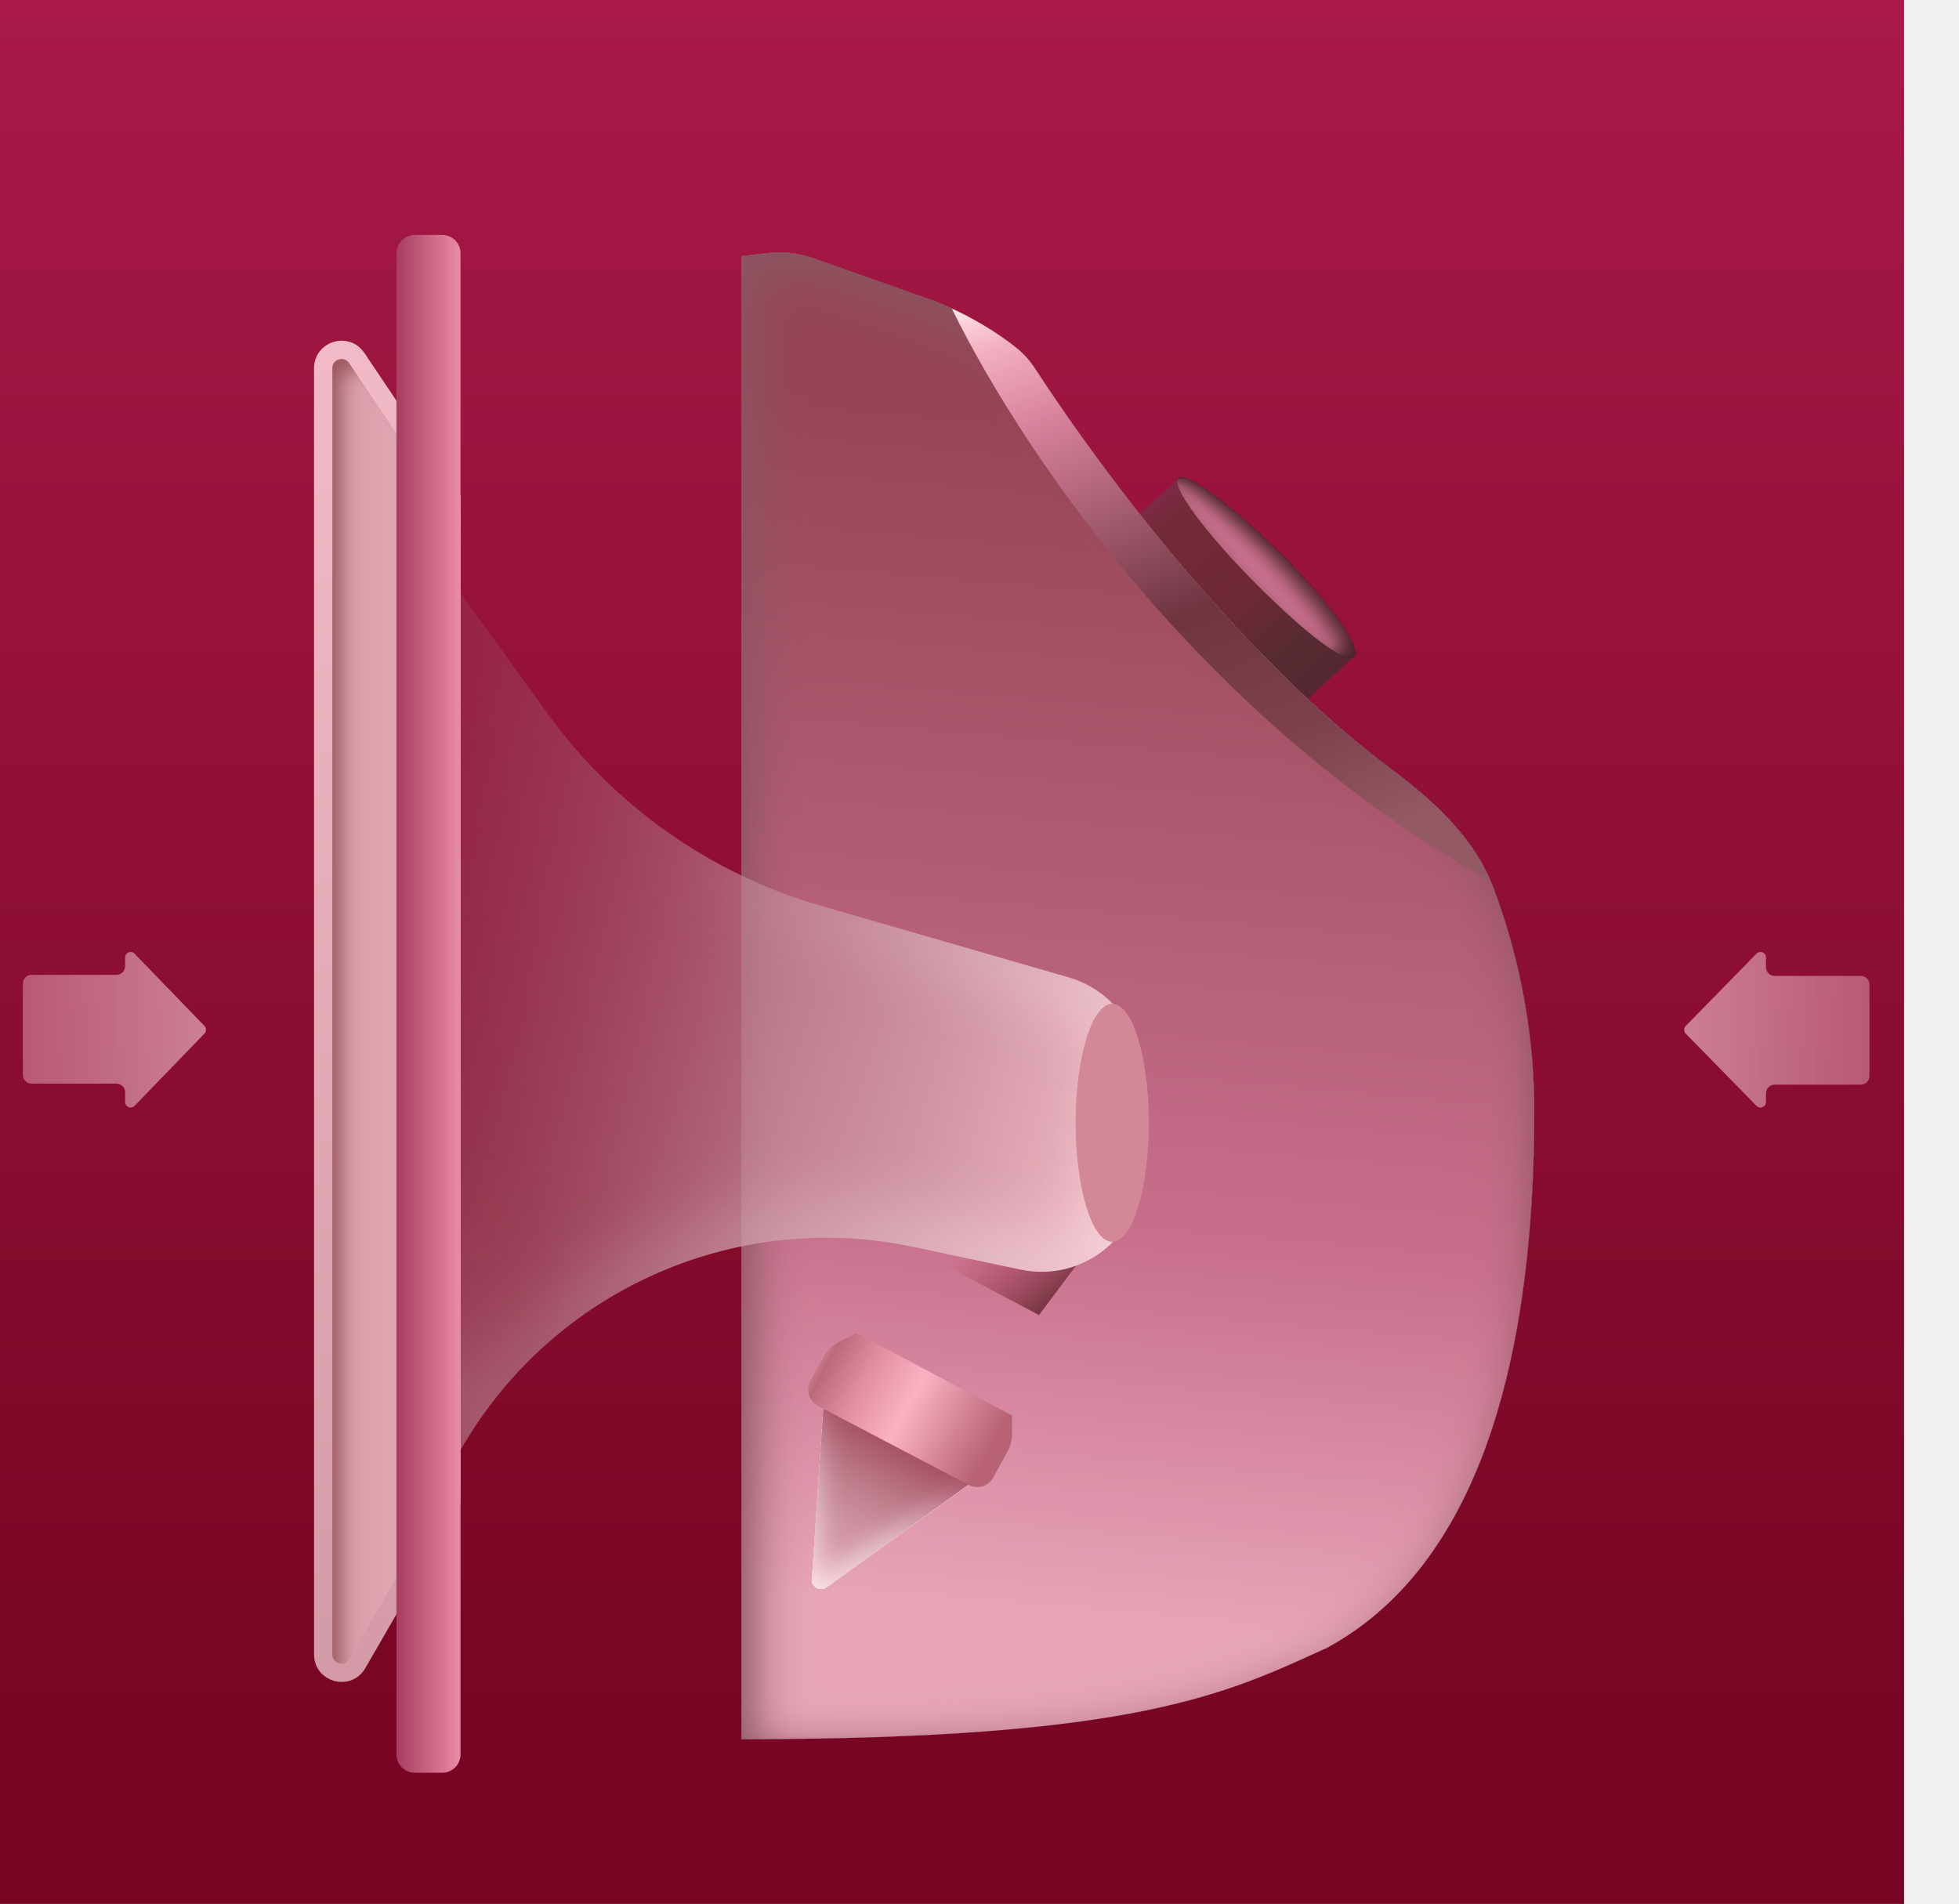
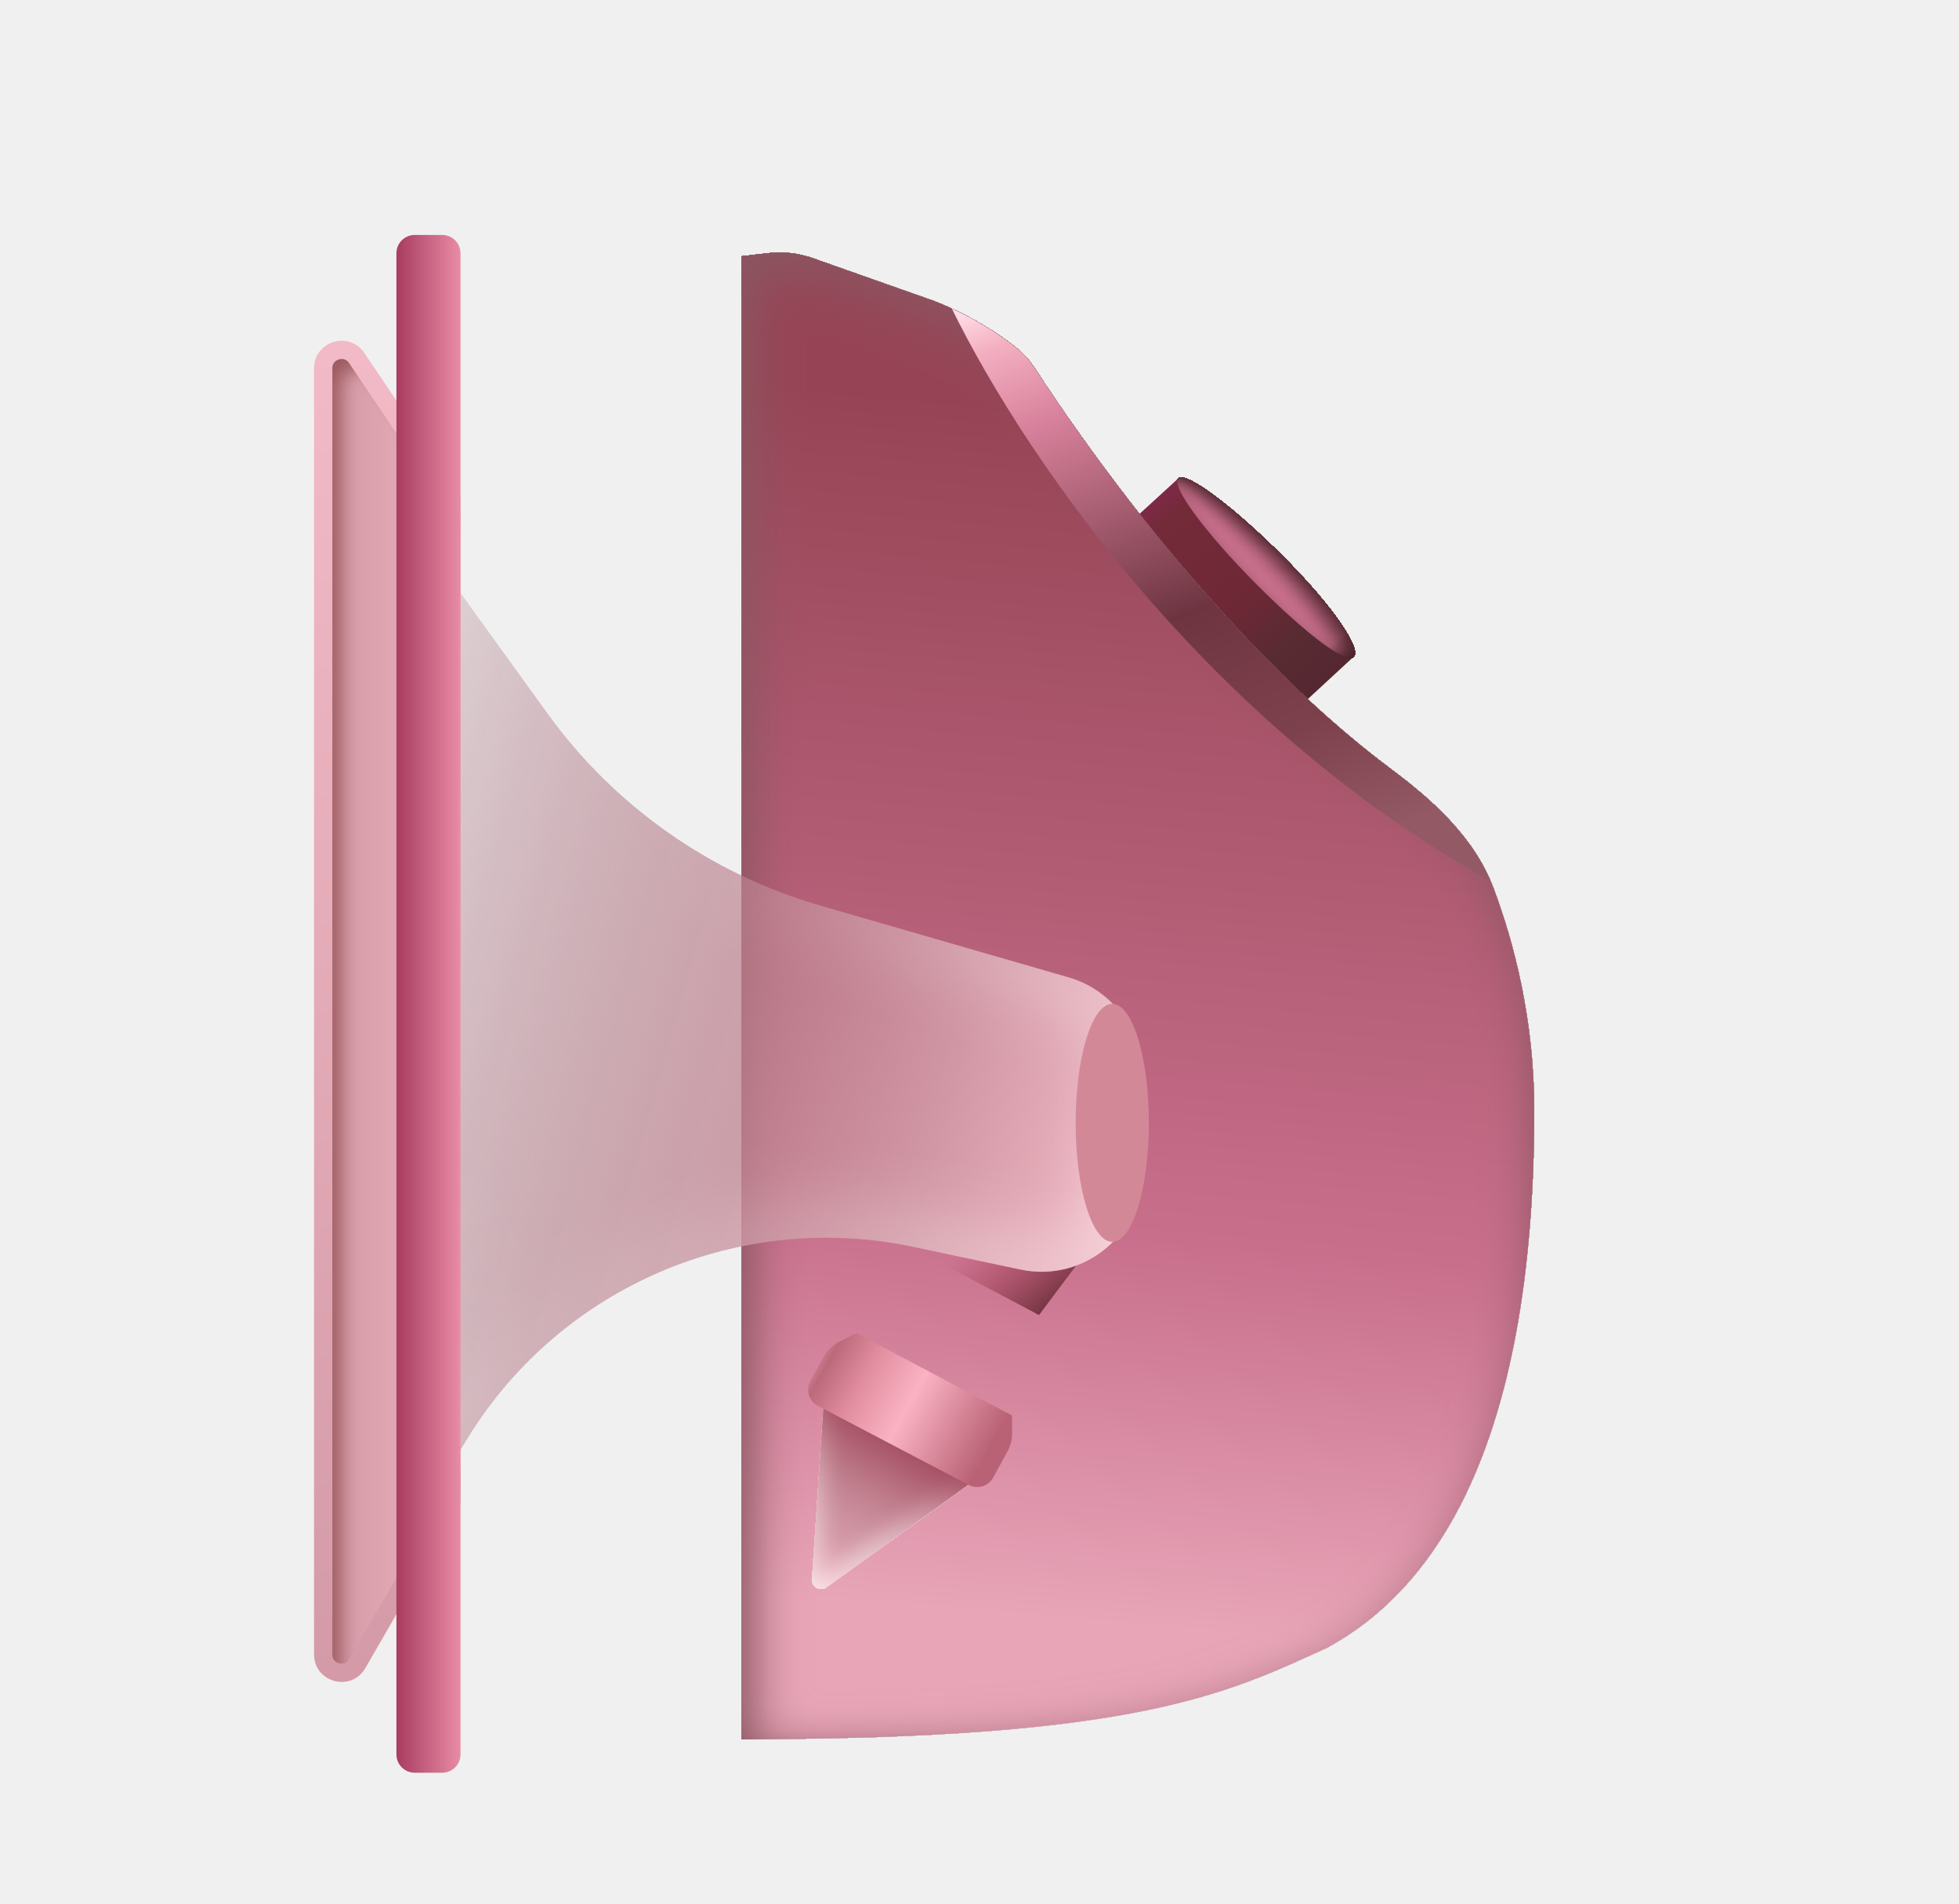
<svg xmlns="http://www.w3.org/2000/svg" width="214" height="208" viewBox="0 0 214 208" fill="none">
  <style>
+ #___, #____2 { display: none; }
svg { overflow: visible; }
@keyframes kf________transform_0 {
  0% {
    transform: translateX(67px) translateY(26px) translateX(0px) translateY(0px);
  }
  100% {
    transform: translateX(67px) translateY(26px) translateX(0px) translateY(0px);
  }
}
@keyframes kf________opacity_0 {
  0% {
    animation-timing-function: linear;
    opacity: 0;
  }
  31.85% {
    animation-timing-function: ease-in;
    opacity: 0;
  }
  40.51% {
    animation-timing-function: linear;
    opacity: 1;
  }
  100% {
    opacity: 1;
  }
}
#______ {
  transform-origin: 0 0;
  animation:
    kf________transform_0 6.28s linear infinite,
    kf________opacity_0 6.28s linear infinite;
}
@keyframes kf________2_transform_0 {
  0% {
    transform: translateX(35px) translateY(17px) translateX(0px) translateY(0px);
  }
  84.32% {
    animation-timing-function: ease-in;
    transform: translateX(35px) translateY(17px) translateX(0px) translateY(0px);
  }
  100% {
    transform: translateX(35px) translateY(17px) translateX(10.5px) translateY(0px);
  }
}
@keyframes kf________2_opacity_0 {
  0% {
    animation-timing-function: linear;
    opacity: 1;
  }
  84.27% {
    animation-timing-function: linear;
    opacity: 1;
  }
  100% {
    opacity: 1;
  }
}
#_______2 {
  transform-origin: 0 0;
  animation:
    kf________2_transform_0 6.28s linear infinite,
    kf________2_opacity_0 6.28s linear infinite;
}
@keyframes kf___________transform_0 {
  0% {
    animation-timing-function: ease-in;
    transform: translateX(-1.589px) translateY(15.147px) translateX(0px) translateY(8px) rotate(0rad) scaleX(1) scaleY(1) skewX(0rad);
  }
  31.85% {
    transform: translateX(-1.589px) translateY(15.147px) translateX(0px) translateY(-11.36px) rotate(0rad) scaleX(1) scaleY(1) skewX(0rad);
  }
  100% {
    transform: translateX(-1.589px) translateY(15.147px) translateX(0px) translateY(-11.36px) rotate(0rad) scaleX(1) scaleY(1) skewX(0rad);
  }
}
@keyframes kf___________opacity_0 {
  0% {
    animation-timing-function: cubic-bezier(0.5, 0, 0.5, 1);
    opacity: 0;
  }
  31.85% {
    animation-timing-function: linear;
    opacity: 1;
  }
  100% {
    opacity: 1;
  }
}
#_________ {
  transform-origin: 0 0;
  animation:
    kf___________transform_0 6.28s linear infinite,
    kf___________opacity_0 6.28s linear infinite;
}
@keyframes kf_____opacity_0 {
  0% {
    animation-timing-function: linear;
    opacity: 0;
  }
  39.79% {
    animation-timing-function: linear;
    opacity: 0;
  }
  46.39% {
    animation-timing-function: linear;
    opacity: 0.233;
  }
  53% {
    animation-timing-function: linear;
    opacity: 0;
  }
  53.01% {
    animation-timing-function: linear;
    opacity: 0.22;
  }
  53.03% {
    animation-timing-function: linear;
    opacity: 0.221;
  }
  53.04% {
    animation-timing-function: linear;
    opacity: 0.221;
  }
  53.07% {
    animation-timing-function: linear;
    opacity: 0;
  }
  59.61% {
    animation-timing-function: linear;
    opacity: 0.623;
  }
  66.23% {
    animation-timing-function: linear;
    opacity: 0;
  }
  66.25% {
    animation-timing-function: linear;
    opacity: 0;
  }
  72.84% {
    animation-timing-function: linear;
    opacity: 0.901;
  }
  80.8% {
    animation-timing-function: linear;
    opacity: 0.171;
  }
  84.38% {
    animation-timing-function: linear;
    opacity: 0;
  }
  100% {
    opacity: 0;
  }
}
#___ {
  animation: kf_____opacity_0 6.28s linear infinite;
}
@keyframes kf_____2_opacity_0 {
  0% {
    animation-timing-function: linear;
    opacity: 0;
  }
  39.79% {
    animation-timing-function: linear;
    opacity: 0;
  }
  39.81% {
    animation-timing-function: linear;
    opacity: 0;
  }
  46.4% {
    animation-timing-function: linear;
    opacity: 0.233;
  }
  53.02% {
    animation-timing-function: linear;
    opacity: 0;
  }
  53.03% {
    animation-timing-function: linear;
    opacity: 0.22;
  }
  53.04% {
    animation-timing-function: linear;
    opacity: 0.221;
  }
  53.09% {
    animation-timing-function: linear;
    opacity: 0;
  }
  59.63% {
    animation-timing-function: linear;
    opacity: 0.623;
  }
  66.24% {
    animation-timing-function: linear;
    opacity: 0;
  }
  66.26% {
    animation-timing-function: linear;
    opacity: 0;
  }
  72.86% {
    animation-timing-function: linear;
    opacity: 0.901;
  }
  80.82% {
    animation-timing-function: linear;
    opacity: 0.169;
  }
  84.38% {
    animation-timing-function: linear;
    opacity: 0;
  }
  84.39% {
    animation-timing-function: linear;
    opacity: 0;
  }
  100% {
    opacity: 0;
  }
}
#____2 {
  animation: kf_____2_opacity_0 6.28s linear infinite;
}
</style>
  <g id="Check_Cup">
-     <rect width="208" height="208" fill="url(#paint0_linear_9234_5430)" />
+     <rect width="208" height="208" fill="none" />
    <g id="______" transform="translate(67 26)">
      <g id="Frame_2147241315" transform="translate(1.95044 24.6804)">
        <g id="Frame_2147241322" transform="translate(9.21291 19.6746) rotate(3.91058)">
</g>
        <g id="Union" transform="translate(43.9097 64.2676)">
</g>
        <path id="Ellipse_23027" transform="translate(85.7097 64.1195) rotate(3)" d="M3.014 -0.908C4.123 -0.835 4.784 0.12 5.183 1.021C5.612 1.993 5.927 3.32 6.162 4.865C6.635 7.972 6.819 12.212 6.819 16.887C6.819 21.549 6.706 25.799 6.27 28.91C6.052 30.457 5.747 31.795 5.297 32.776C4.863 33.724 4.15 34.63 2.995 34.683C1.789 34.737 1.046 33.812 0.612 32.876C0.16 31.901 -0.146 30.553 -0.362 28.994C-0.799 25.855 -0.912 21.549 -0.912 16.887C-0.912 12.212 -0.727 7.899 -0.255 4.757C-0.02 3.196 0.294 1.856 0.727 0.894C1.121 0.016 1.823 -0.987 3.014 -0.908Z" fill="black" stroke="#A4A4A4" stroke-width="1.825" />
      </g>
      <g id="Frame_2147241319" transform="translate(7.5437 0.457031)">
        <g id="Exclude">
</g>
        <path id="Vector_4880" transform="translate(49.3017 25.8652)" d="M4.809 -5.15831e-05L0 4.402L17.868 25.114L23.98 19.467L4.809 -5.15831e-05Z" fill="url(#paint1_linear_9234_5430)" />
        <g id="Ellipse_23028" filter="url(#filter0_i_9234_5430)" transform="translate(52.6679 27.2987) rotate(-44.9104)">
          <path d="M4.209 14.233C4.209 22.095 3.106 27.334 1.944 27.334C0.781 27.334 0 22.095 0 14.233C0 6.373 0.942 0 2.104 0C3.267 0 4.209 6.373 4.209 14.233Z" fill="url(#paint2_linear_9234_5430)" />
        </g>
        <g id="Vector_4879" filter="url(#filter1_i_9234_5430)" transform="translate(6.45628 0.911688)">
          <path d="M86.597 93.965C86.597 131.825 75 146.631 64 152.631C53 157.631 43.333 162.631 0 162.631V0.631L2.883 0.295C4.541 0.101 6.222 0.289 7.797 0.845L20.912 5.474C24.809 6.973 28.152 9.087 30.233 10.806C31.041 11.473 31.67 12.29 32.241 13.168C35.988 18.931 51.864 42.386 70.866 56.587C75.617 60.136 80.105 64.204 82.186 69.757C84.335 75.49 86.597 83.911 86.597 93.965Z" fill="url(#paint3_linear_9234_5430)" />
        </g>
        <g id="Mask_group" transform="translate(6.45627 0.911735)">
          <g id="Mask_group_2">
            <mask id="mask0_9234_5430" style="mask-type:alpha" maskUnits="userSpaceOnUse" x="0" y="0" width="214" height="208">
              <path id="Vector_4881" d="M86.597 93.965C86.597 131.825 75 146.631 64 152.631C53 157.631 43.333 162.631 0 162.631V0.631L2.883 0.295C4.541 0.101 6.222 0.289 7.797 0.845L20.912 5.474C24.809 6.973 28.152 9.087 30.233 10.806C31.041 11.473 31.67 12.29 32.241 13.168C35.988 18.931 51.864 42.386 70.866 56.587C75.617 60.136 80.105 64.204 82.186 69.757C84.335 75.49 86.597 83.911 86.597 93.965Z" fill="url(#paint4_linear_9234_5430)" />
            </mask>
            <g mask="url(#mask0_9234_5430)">
              <path id="Vector_4881_2" transform="translate(21.6567 3.50732)" d="M60.672 65.633C26.726 47.039 6.23 14.147 0 0L6.763 0.404L45.569 44.84L61.237 58.832L60.672 65.633Z" fill="url(#paint5_linear_9234_5430)" />
            </g>
          </g>
        </g>
      </g>
    </g>
    <g id="_______2" transform="translate(35 17)">
      <g id="Frame_2147241355" transform="translate(59.5408 108.667) rotate(15)">
        <path id="Vector_4931" transform="translate(4.22184 8.18625) rotate(-15)" d="M23 1L17 9L0 0L23 1Z" fill="url(#paint6_linear_9234_5430)" />
        <g id="_________" transform="translate(-1.5895 15.147)">
          <g id="Vector_4929" filter="url(#filter2_ii_9234_5430)" transform="translate(2.66388 11.9726) rotate(-15)">
            <path d="M0.142 20.377L1.5 0L18 9.5L1.725 21.254C1.038 21.75 0.085 21.222 0.142 20.377Z" fill="url(#paint7_linear_9234_5430)" />
          </g>
          <path id="Vector_4931_2" transform="translate(2.66388 11.9726) rotate(-15)" d="M0.142 20.377L1.5 0L18 9.5L1.725 21.254C1.038 21.75 0.085 21.222 0.142 20.377Z" fill="url(#paint8_linear_9234_5430)" />
          <path id="Vector_4928" transform="translate(6.93377e-05 5.95712) rotate(-15)" d="M23.016 9L6.016 0L4.134 0.941C3.406 1.305 2.807 1.882 2.415 2.596L0.98 5.214C0.442 6.195 0.813 7.427 1.804 7.946L18.274 16.586C19.241 17.093 20.436 16.731 20.959 15.773L22.528 12.895C22.848 12.308 23.016 11.649 23.016 10.98V9Z" fill="url(#paint9_linear_9234_5430)" />
        </g>
      </g>
      <g id="Frame_2147241351" transform="translate(14.5 46.667)">
        <path id="Vector_4920" d="M10.295 14.261L0 0V96L1.664 93.317C11.879 76.841 31.326 68.538 50.291 72.555L61.983 75.031C69.056 76.529 75.627 70.912 75.247 63.692L75 59L75.182 54.088C75.369 49.041 72.096 44.516 67.245 43.113L40.147 35.279C28.127 31.804 17.618 24.405 10.295 14.261Z" fill="url(#paint10_linear_9234_5430)" />
        <g id="Mask_group_3">
          <mask id="mask1_9234_5430" style="mask-type:alpha" maskUnits="userSpaceOnUse" x="0" y="0" width="214" height="208">
            <path id="Vector_4921" d="M10.295 14.261L0 0V96L1.664 93.317C11.879 76.841 31.326 68.538 50.291 72.555L61.983 75.031C69.056 76.529 75.627 70.912 75.247 63.692L75 59L75.182 54.088C75.369 49.041 72.096 44.516 67.245 43.113L40.147 35.279C28.127 31.804 17.618 24.405 10.295 14.261Z" fill="white" />
          </mask>
          <g mask="url(#mask1_9234_5430)">
            <g id="Vector_4923" filter="url(#filter3_f_9234_5430)">
              <path d="M0 0L10.295 14.261C17.618 24.405 28.127 31.804 40.147 35.279L67.245 43.113C72.096 44.516 75.369 49.041 75.182 54.088L75 59L76 78" stroke="url(#paint11_linear_9234_5430)" stroke-width="2" />
            </g>
            <g id="Vector_4925" filter="url(#filter4_f_9234_5430)">
              <path d="M0 0V96L1.664 93.317C11.879 76.841 31.326 68.538 50.291 72.555L61.983 75.031C69.056 76.529 75.627 70.912 75.247 63.692L75 59" stroke="url(#paint12_linear_9234_5430)" stroke-width="2" />
            </g>
          </g>
        </g>
        <ellipse id="Ellipse_23046" transform="matrix(-1 8.74228e-08 8.74228e-08 1 76 46)" cx="4" cy="13" rx="4" ry="13" fill="#D38898" />
      </g>
      <g id="Frame_2147241353" clip-path="url(#clip0_9234_5430)" transform="translate(-40.5)">
        <g id="Frame_2147241321">
          <g id="Frame_2147241332" transform="translate(33.3164 13.2731)">
</g>
          <g id="Vector_4918" transform="translate(40.8064 16.667)">
            <g filter="url(#filter5_i_9234_5430)">
              <path d="M18.5 27.5L3.659 5.44C2.557 3.801 0 4.582 0 6.556V147.079C0 149.125 2.709 149.851 3.732 148.079L18.5 122.5V27.5Z" fill="url(#paint13_linear_9234_5430)" />
            </g>
            <path d="M18.5 27.5L3.659 5.44C2.557 3.801 0 4.582 0 6.556V147.079C0 149.125 2.709 149.851 3.732 148.079L18.5 122.5V27.5Z" stroke="url(#paint14_linear_9234_5430)" stroke-width="2" />
          </g>
        </g>
        <path id="Rectangle_400770922" transform="translate(48.8064 8.66699)" d="M0 2C0 0.895 0.895 0 2 0H5C6.105 0 7 0.895 7 2V166C7 167.105 6.105 168 5 168H2C0.895 168 0 167.105 0 166V2Z" fill="url(#paint15_linear_9234_5430)" />
      </g>
    </g>
    <path id="___" opacity="0.602" transform="translate(2.5 104)" d="M11.172 0.604C11.172 0.061 11.824 -0.205 12.196 0.186L19.834 8.082C20.055 8.315 20.055 8.684 19.834 8.918L12.196 16.814C11.824 17.205 11.172 16.939 11.172 16.396V15.335C11.172 14.81 10.746 14.383 10.22 14.383H0.952C0.426 14.383 5.45441e-05 13.957 5.20348e-05 13.431L4.41876e-06 3.454C1.90948e-06 2.928 0.426 2.501 0.952 2.501H10.22C10.746 2.501 11.172 2.075 11.172 1.549V0.604Z" fill="url(#paint16_linear_9234_5430)" />
    <path id="____2" opacity="0.601" transform="translate(204.222 121) rotate(-180)" d="M11.307 0.604C11.307 0.061 11.966 -0.205 12.342 0.186L20.072 8.082C20.297 8.315 20.297 8.684 20.072 8.918L12.342 16.814C11.966 17.205 11.307 16.939 11.307 16.396V15.335C11.307 14.81 10.881 14.383 10.355 14.383H0.952C0.426 14.383 5.52001e-05 13.957 5.26607e-05 13.431L4.4719e-06 3.454C1.93245e-06 2.928 0.426 2.501 0.952 2.501H10.355C10.881 2.501 11.307 2.075 11.307 1.549V0.604Z" fill="url(#paint17_linear_9234_5430)" />
  </g>
  <defs>
    <filter id="filter0_i_9234_5430" x="-12.521" y="-1.571" width="29.092" height="29.093" filterUnits="userSpaceOnUse" color-interpolation-filters="sRGB">
      <feFlood flood-opacity="0" result="BackgroundImageFix" />
      <feBlend mode="normal" in="SourceGraphic" in2="BackgroundImageFix" result="shape" />
      <feColorMatrix in="SourceAlpha" type="matrix" values="0 0 0 0 0 0 0 0 0 0 0 0 0 0 0 0 0 0 127 0" result="hardAlpha" />
      <feOffset dx="-1" dy="-1" />
      <feGaussianBlur stdDeviation="1" />
      <feComposite in2="hardAlpha" operator="arithmetic" k2="-1" k3="1" />
      <feColorMatrix type="matrix" values="0 0 0 0 0.295 0 0 0 0 0.134 0 0 0 0 0.162 0 0 0 1 0" />
      <feBlend mode="normal" in2="shape" result="effect1_innerShadow_9234_5430" />
    </filter>
    <filter id="filter1_i_9234_5430" x="0" y="0.221" width="87.597" height="164.411" filterUnits="userSpaceOnUse" color-interpolation-filters="sRGB">
      <feFlood flood-opacity="0" result="BackgroundImageFix" />
      <feBlend mode="normal" in="SourceGraphic" in2="BackgroundImageFix" result="shape" />
      <feColorMatrix in="SourceAlpha" type="matrix" values="0 0 0 0 0 0 0 0 0 0 0 0 0 0 0 0 0 0 127 0" result="hardAlpha" />
      <feOffset dx="1" dy="2" />
      <feGaussianBlur stdDeviation="3" />
      <feComposite in2="hardAlpha" operator="arithmetic" k2="-1" k3="1" />
      <feColorMatrix type="matrix" values="0 0 0 0 0.546 0 0 0 0 0.335 0 0 0 0 0.382 0 0 0 1 0" />
      <feBlend mode="normal" in2="shape" result="effect1_innerShadow_9234_5430" />
    </filter>
    <filter id="filter2_ii_9234_5430" x="-0.861" y="-1" width="19.861" height="23.446" filterUnits="userSpaceOnUse" color-interpolation-filters="sRGB">
      <feFlood flood-opacity="0" result="BackgroundImageFix" />
      <feBlend mode="normal" in="SourceGraphic" in2="BackgroundImageFix" result="shape" />
      <feColorMatrix in="SourceAlpha" type="matrix" values="0 0 0 0 0 0 0 0 0 0 0 0 0 0 0 0 0 0 127 0" result="hardAlpha" />
      <feOffset dx="-1" dy="-1" />
      <feGaussianBlur stdDeviation="1" />
      <feComposite in2="hardAlpha" operator="arithmetic" k2="-1" k3="1" />
      <feColorMatrix type="matrix" values="0 0 0 0 1 0 0 0 0 1 0 0 0 0 1 0 0 0 0.4 0" />
      <feBlend mode="normal" in2="shape" result="effect1_innerShadow_9234_5430" />
      <feColorMatrix in="SourceAlpha" type="matrix" values="0 0 0 0 0 0 0 0 0 0 0 0 0 0 0 0 0 0 127 0" result="hardAlpha" />
      <feOffset dx="1" dy="1" />
      <feGaussianBlur stdDeviation="1" />
      <feComposite in2="hardAlpha" operator="arithmetic" k2="-1" k3="1" />
      <feColorMatrix type="matrix" values="0 0 0 0 1 0 0 0 0 1 0 0 0 0 1 0 0 0 0.35 0" />
      <feBlend mode="normal" in2="effect1_innerShadow_9234_5430" result="effect2_innerShadow_9234_5430" />
    </filter>
    <filter id="filter3_f_9234_5430" x="-8.811" y="-8.585" width="93.809" height="94.638" filterUnits="userSpaceOnUse" color-interpolation-filters="sRGB">
      <feFlood flood-opacity="0" result="BackgroundImageFix" />
      <feBlend mode="normal" in="SourceGraphic" in2="BackgroundImageFix" result="shape" />
      <feGaussianBlur stdDeviation="4" result="effect1_foregroundBlur_9234_5430" />
    </filter>
    <filter id="filter4_f_9234_5430" x="-9" y="-8" width="93.263" height="115.511" filterUnits="userSpaceOnUse" color-interpolation-filters="sRGB">
      <feFlood flood-opacity="0" result="BackgroundImageFix" />
      <feBlend mode="normal" in="SourceGraphic" in2="BackgroundImageFix" result="shape" />
      <feGaussianBlur stdDeviation="4" result="effect1_foregroundBlur_9234_5430" />
    </filter>
    <filter id="filter5_i_9234_5430" x="-1" y="3.551" width="22.5" height="148.533" filterUnits="userSpaceOnUse" color-interpolation-filters="sRGB">
      <feFlood flood-opacity="0" result="BackgroundImageFix" />
      <feBlend mode="normal" in="SourceGraphic" in2="BackgroundImageFix" result="shape" />
      <feColorMatrix in="SourceAlpha" type="matrix" values="0 0 0 0 0 0 0 0 0 0 0 0 0 0 0 0 0 0 127 0" result="hardAlpha" />
      <feOffset dx="2" dy="2" />
      <feGaussianBlur stdDeviation="1" />
      <feComposite in2="hardAlpha" operator="arithmetic" k2="-1" k3="1" />
      <feColorMatrix type="matrix" values="0 0 0 0 0.614 0 0 0 0 0.352 0 0 0 0 0.373 0 0 0 1 0" />
      <feBlend mode="normal" in2="shape" result="effect1_innerShadow_9234_5430" />
    </filter>
    <linearGradient id="paint0_linear_9234_5430" x1="104" y1="0" x2="104" y2="208" gradientUnits="userSpaceOnUse">
      <stop stop-color="#A81948" />
      <stop offset="0.913" stop-color="#770523" />
    </linearGradient>
    <linearGradient id="paint1_linear_9234_5430" x1="1.709" y1="2.577" x2="20.07" y2="23.202" gradientUnits="userSpaceOnUse">
      <stop stop-color="#7D2948" />
      <stop offset="0.1" stop-color="#742B39" />
      <stop offset="0.503" stop-color="#6F2836" />
      <stop offset="0.791" stop-color="#582B33" />
      <stop offset="1" stop-color="#552831" />
    </linearGradient>
    <linearGradient id="paint2_linear_9234_5430" x1="2.104" y1="0" x2="2.104" y2="27.334" gradientUnits="userSpaceOnUse">
      <stop offset="0.904" stop-color="#C86F8C" />
      <stop offset="1" stop-color="#562F36" />
    </linearGradient>
    <linearGradient id="paint3_linear_9234_5430" x1="55.867" y1="18.936" x2="43.263" y2="162.994" gradientUnits="userSpaceOnUse">
      <stop stop-color="#964455" />
      <stop offset="0.62" stop-color="#C86F8C" />
      <stop offset="0.913" stop-color="#E8A5B8" />
    </linearGradient>
    <linearGradient id="paint4_linear_9234_5430" x1="55.867" y1="18.936" x2="43.263" y2="162.994" gradientUnits="userSpaceOnUse">
      <stop offset="0.178" stop-color="#9C2137" />
      <stop offset="0.466" stop-color="#AB5D6D" />
      <stop offset="0.784" stop-color="#DCB6C0" />
    </linearGradient>
    <linearGradient id="paint5_linear_9234_5430" x1="7.159" y1="1.346" x2="34.906" y2="73.629" gradientUnits="userSpaceOnUse">
      <stop stop-color="#FFDDE6" />
      <stop offset="0.063" stop-color="#F3B0C1" />
      <stop offset="0.183" stop-color="#D9829D" />
      <stop offset="0.51" stop-color="#6E3541" />
      <stop offset="0.721" stop-color="#7D414D" />
      <stop offset="0.899" stop-color="#935965" />
    </linearGradient>
    <linearGradient id="paint6_linear_9234_5430" x1="10" y1="1" x2="17" y2="9.5" gradientUnits="userSpaceOnUse">
      <stop stop-color="#AD3752" stop-opacity="0" />
      <stop offset="1" stop-color="#6F333F" />
    </linearGradient>
    <linearGradient id="paint7_linear_9234_5430" x1="0.5" y1="22" x2="8.746" y2="4.617" gradientUnits="userSpaceOnUse">
      <stop stop-color="#F3BBC7" />
      <stop offset="1" stop-color="#955665" />
    </linearGradient>
    <linearGradient id="paint8_linear_9234_5430" x1="0.5" y1="22" x2="11.441" y2="3.655" gradientUnits="userSpaceOnUse">
      <stop offset="0.3" stop-color="#F3BBC7" stop-opacity="0" />
      <stop offset="1" stop-color="#97334B" />
    </linearGradient>
    <linearGradient id="paint9_linear_9234_5430" x1="21.516" y1="15" x2="0.65" y2="3.5" gradientUnits="userSpaceOnUse">
      <stop stop-color="#B86275" />
      <stop offset="0.081" stop-color="#B96275" />
      <stop offset="0.25" stop-color="#D28193" />
      <stop offset="0.505" stop-color="#FAB3C3" />
      <stop offset="0.75" stop-color="#E08C9E" />
      <stop offset="0.922" stop-color="#BB697B" />
      <stop offset="1" stop-color="#DB8C9D" />
    </linearGradient>
    <linearGradient id="paint10_linear_9234_5430" x1="76" y1="63.776" x2="-11.785" y2="39.421" gradientUnits="userSpaceOnUse">
      <stop stop-color="#F3BBC7" />
      <stop offset="0.25" stop-color="#D298A5" />
      <stop offset="1" stop-color="#955665" stop-opacity="0.2" />
    </linearGradient>
    <linearGradient id="paint11_linear_9234_5430" x1="-1.65422e-06" y1="51.594" x2="31.212" y2="84.449" gradientUnits="userSpaceOnUse">
      <stop stop-color="white" stop-opacity="0" />
      <stop offset="1" stop-color="white" />
    </linearGradient>
    <linearGradient id="paint12_linear_9234_5430" x1="-1.65422e-06" y1="63.5" x2="38" y2="96" gradientUnits="userSpaceOnUse">
      <stop stop-color="white" stop-opacity="0" />
      <stop offset="1" stop-color="white" />
    </linearGradient>
    <linearGradient id="paint13_linear_9234_5430" x1="18.5" y1="77.272" x2="0" y2="77.272" gradientUnits="userSpaceOnUse">
      <stop stop-color="#F3BBC7" />
      <stop offset="0.5" stop-color="#E3AAB6" />
      <stop offset="1" stop-color="#D298A5" />
    </linearGradient>
    <linearGradient id="paint14_linear_9234_5430" x1="7.325" y1="-0.778" x2="7.324" y2="159.136" gradientUnits="userSpaceOnUse">
      <stop stop-color="#F3BBC7" />
      <stop offset="1" stop-color="#D298A5" />
    </linearGradient>
    <linearGradient id="paint15_linear_9234_5430" x1="0" y1="84" x2="7" y2="84" gradientUnits="userSpaceOnUse">
      <stop stop-color="#A83C60" />
      <stop offset="1" stop-color="#E98CA6" />
    </linearGradient>
    <linearGradient id="paint16_linear_9234_5430" x1="21.097" y1="8.061" x2="-4.579" y2="8.061" gradientUnits="userSpaceOnUse">
      <stop offset="0.05" stop-color="#F7CAD6" />
      <stop offset="1" stop-color="#E8A5B8" stop-opacity="0.75" />
    </linearGradient>
    <linearGradient id="paint17_linear_9234_5430" x1="21.351" y1="8.061" x2="-4.634" y2="8.061" gradientUnits="userSpaceOnUse">
      <stop offset="0.05" stop-color="#F7CAD6" />
      <stop offset="1" stop-color="#E8A5B8" stop-opacity="0.75" />
    </linearGradient>
    <clipPath id="clip0_9234_5430">
      <rect width="55.806" height="180.632" fill="white" />
    </clipPath>
  </defs>
</svg>
